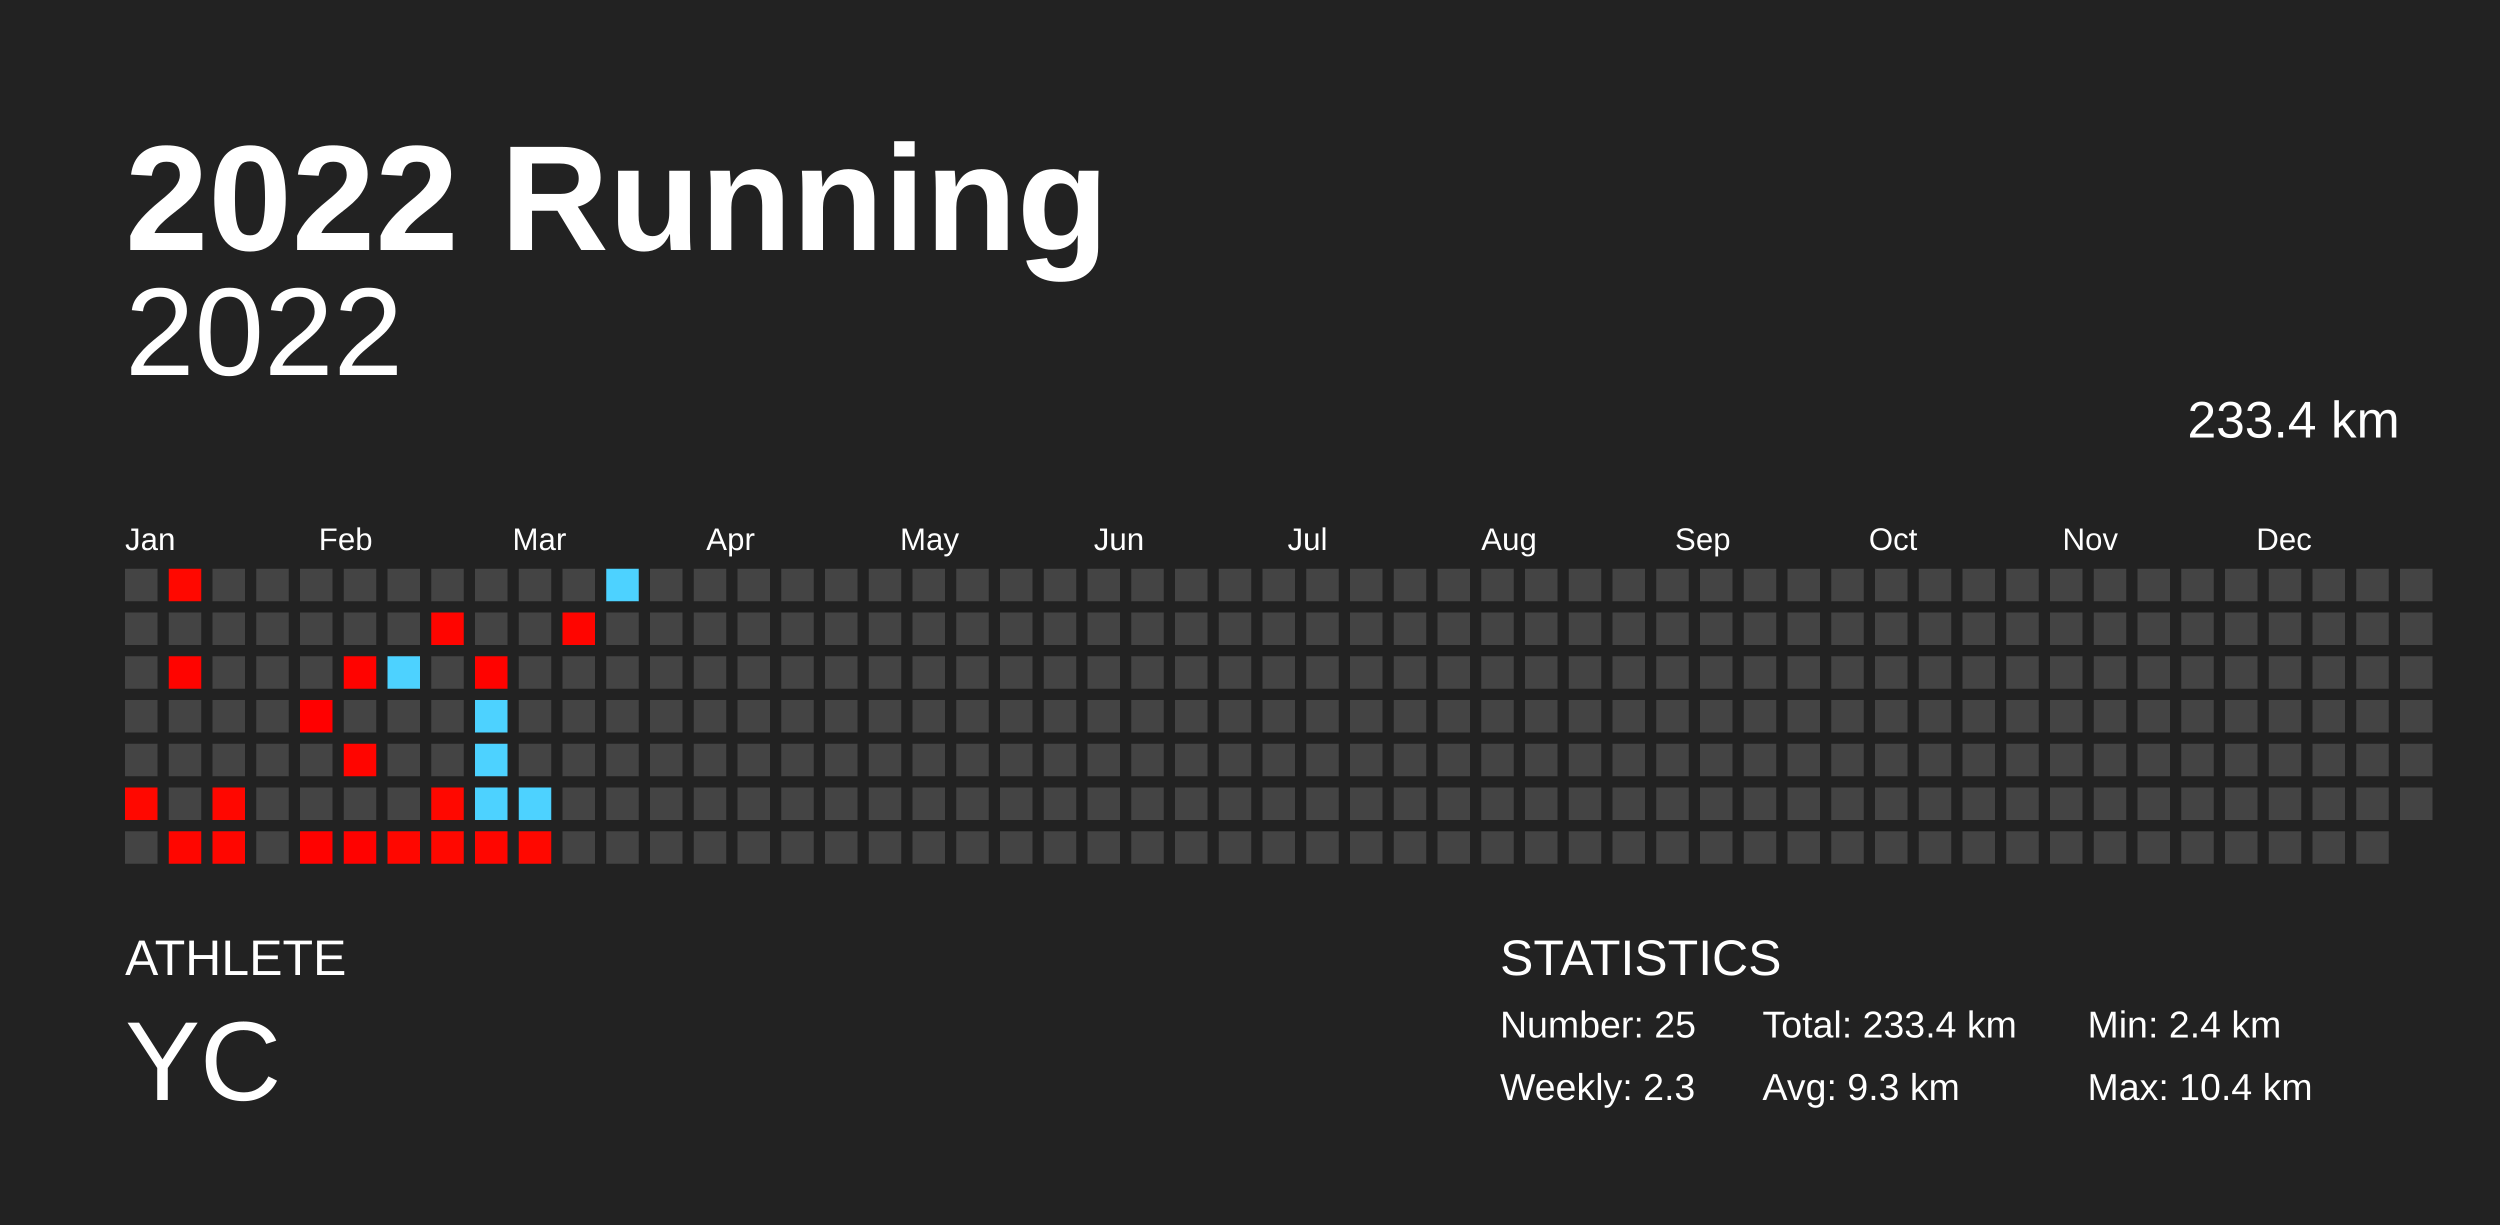
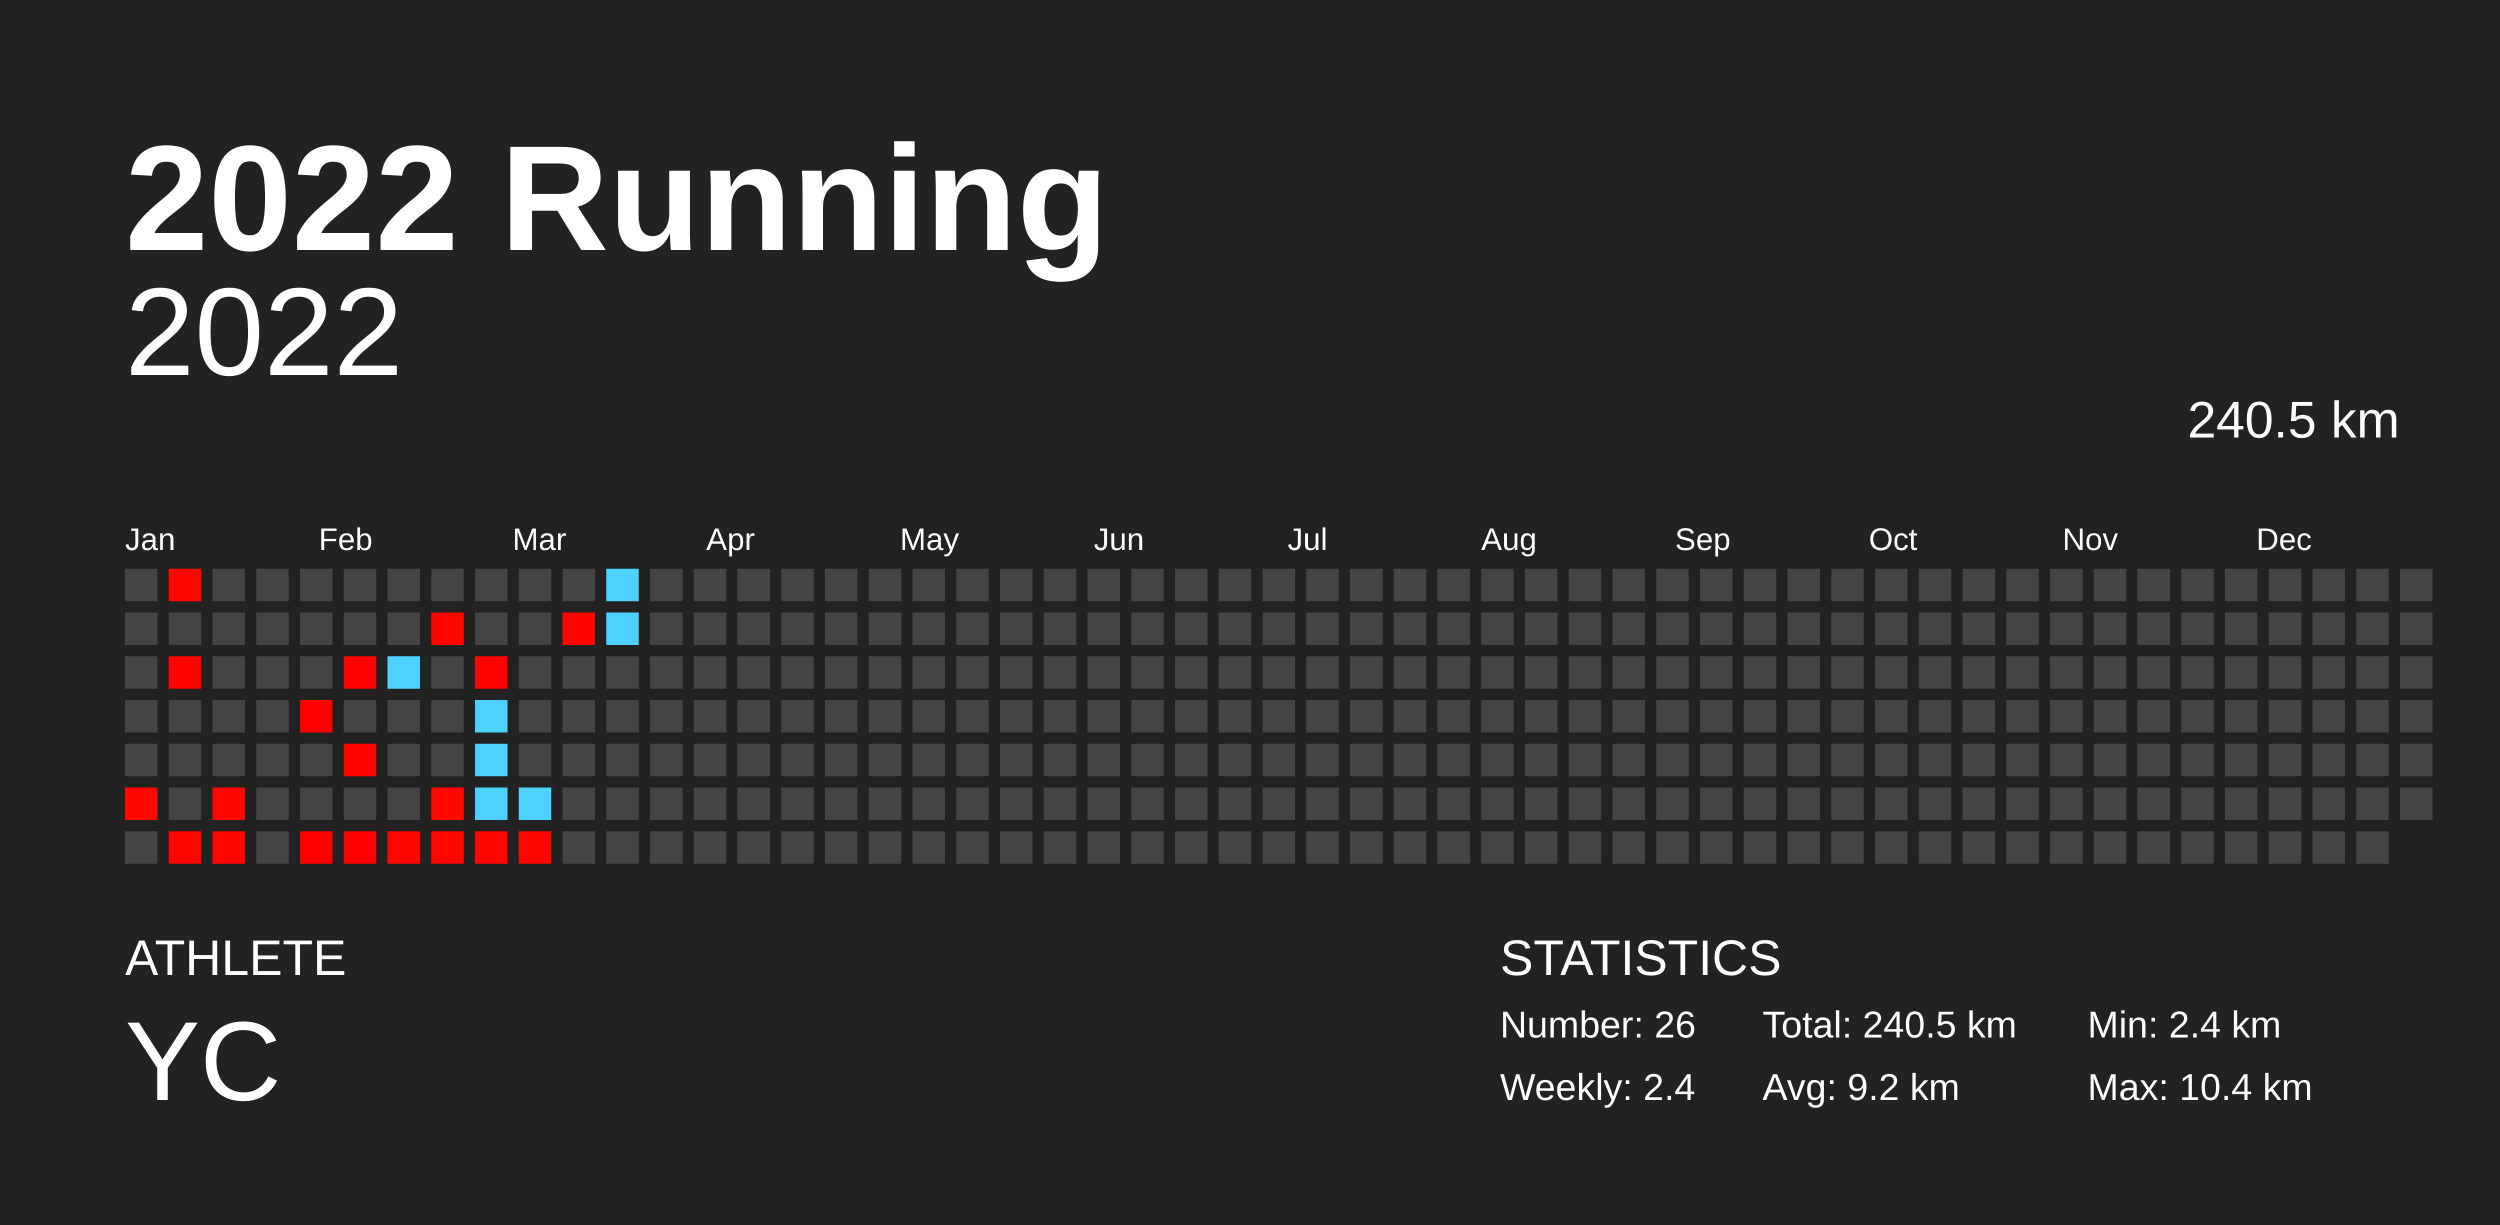
<svg xmlns="http://www.w3.org/2000/svg" baseProfile="full" height="98mm" version="1.1" viewBox="0,0,200,98" width="200mm">
  <defs />
  <rect fill="#222222" height="98" width="200" x="0" y="0" />
  <text fill="#FFFFFF" style="font-size:12px; font-family:Arial; font-weight:bold;" x="10" y="20">2022 Running</text>
  <text fill="#FFFFFF" style="font-size:4px; font-family:Arial" x="10" y="78">ATHLETE</text>
  <text fill="#FFFFFF" style="font-size:9px; font-family:Arial" x="10" y="88">YC</text>
  <text fill="#FFFFFF" style="font-size:4px; font-family:Arial" x="120" y="78">STATISTICS</text>
-   <text fill="#FFFFFF" style="font-size:3px; font-family:Arial" x="120" y="83">Number: 25</text>
-   <text fill="#FFFFFF" style="font-size:3px; font-family:Arial" x="120" y="88">Weekly: 2.3</text>
-   <text fill="#FFFFFF" style="font-size:3px; font-family:Arial" x="141" y="83">Total: 233.4 km</text>
-   <text fill="#FFFFFF" style="font-size:3px; font-family:Arial" x="141" y="88">Avg: 9.3 km</text>
+   <text fill="#FFFFFF" style="font-size:3px; font-family:Arial" x="120" y="83">Number: 26</text>
+   <text fill="#FFFFFF" style="font-size:3px; font-family:Arial" x="120" y="88">Weekly: 2.4</text>
+   <text fill="#FFFFFF" style="font-size:3px; font-family:Arial" x="141" y="83">Total: 240.5 km</text>
+   <text fill="#FFFFFF" style="font-size:3px; font-family:Arial" x="141" y="88">Avg: 9.2 km</text>
  <text fill="#FFFFFF" style="font-size:3px; font-family:Arial" x="167" y="83">Min: 2.4 km</text>
  <text fill="#FFFFFF" style="font-size:3px; font-family:Arial" x="167" y="88">Max: 10.4 km</text>
  <text alignment-baseline="hanging" fill="#FFFFFF" style="font-size:10.0px; font-family:Arial;" x="10" y="30">2022</text>
-   <text alignment-baseline="hanging" fill="#FFFFFF" style="font-size:4.125px; font-family:Arial;" x="175" y="35">233.4 km</text>
+   <text alignment-baseline="hanging" fill="#FFFFFF" style="font-size:4.125px; font-family:Arial;" x="175" y="35">240.5 km</text>
  <text fill="#FFFFFF" style="font-size:2.5px; font-family:Arial" x="10.0" y="44">Jan</text>
  <text fill="#FFFFFF" style="font-size:2.5px; font-family:Arial" x="25.5" y="44">Feb</text>
  <text fill="#FFFFFF" style="font-size:2.5px; font-family:Arial" x="41.0" y="44">Mar</text>
  <text fill="#FFFFFF" style="font-size:2.5px; font-family:Arial" x="56.5" y="44">Apr</text>
  <text fill="#FFFFFF" style="font-size:2.5px; font-family:Arial" x="72.0" y="44">May</text>
  <text fill="#FFFFFF" style="font-size:2.5px; font-family:Arial" x="87.5" y="44">Jun</text>
  <text fill="#FFFFFF" style="font-size:2.5px; font-family:Arial" x="103.0" y="44">Jul</text>
  <text fill="#FFFFFF" style="font-size:2.5px; font-family:Arial" x="118.5" y="44">Aug</text>
  <text fill="#FFFFFF" style="font-size:2.5px; font-family:Arial" x="134.0" y="44">Sep</text>
  <text fill="#FFFFFF" style="font-size:2.5px; font-family:Arial" x="149.5" y="44">Oct</text>
  <text fill="#FFFFFF" style="font-size:2.5px; font-family:Arial" x="165.0" y="44">Nov</text>
  <text fill="#FFFFFF" style="font-size:2.5px; font-family:Arial" x="180.5" y="44">Dec</text>
  <rect fill="#444444" height="2.6" width="2.6" x="10.0" y="45.5" />
  <rect fill="#444444" height="2.6" width="2.6" x="10.0" y="49.0" />
  <rect fill="#444444" height="2.6" width="2.6" x="10.0" y="52.5" />
  <rect fill="#444444" height="2.6" width="2.6" x="10.0" y="56.0" />
  <rect fill="#444444" height="2.6" width="2.6" x="10.0" y="59.5" />
  <rect fill="#ff0800" height="2.6" width="2.6" x="10.0" y="63.0" />
  <rect fill="#444444" height="2.6" width="2.6" x="10.0" y="66.5" />
  <rect fill="#ff0800" height="2.6" width="2.6" x="13.5" y="45.5" />
  <rect fill="#444444" height="2.6" width="2.6" x="13.5" y="49.0" />
  <rect fill="#ff0400" height="2.6" width="2.6" x="13.5" y="52.5" />
  <rect fill="#444444" height="2.6" width="2.6" x="13.5" y="56.0" />
  <rect fill="#444444" height="2.6" width="2.6" x="13.5" y="59.5" />
  <rect fill="#444444" height="2.6" width="2.6" x="13.5" y="63.0" />
  <rect fill="#ff0600" height="2.6" width="2.6" x="13.5" y="66.5" />
  <rect fill="#444444" height="2.6" width="2.6" x="17.0" y="45.5" />
  <rect fill="#444444" height="2.6" width="2.6" x="17.0" y="49.0" />
  <rect fill="#444444" height="2.6" width="2.6" x="17.0" y="52.5" />
  <rect fill="#444444" height="2.6" width="2.6" x="17.0" y="56.0" />
  <rect fill="#444444" height="2.6" width="2.6" x="17.0" y="59.5" />
  <rect fill="#ff0700" height="2.6" width="2.6" x="17.0" y="63.0" />
  <rect fill="#ff0600" height="2.6" width="2.6" x="17.0" y="66.5" />
  <rect fill="#444444" height="2.6" width="2.6" x="20.5" y="45.5" />
  <rect fill="#444444" height="2.6" width="2.6" x="20.5" y="49.0" />
  <rect fill="#444444" height="2.6" width="2.6" x="20.5" y="52.5" />
  <rect fill="#444444" height="2.6" width="2.6" x="20.5" y="56.0" />
  <rect fill="#444444" height="2.6" width="2.6" x="20.5" y="59.5" />
  <rect fill="#444444" height="2.6" width="2.6" x="20.5" y="63.0" />
  <rect fill="#444444" height="2.6" width="2.6" x="20.5" y="66.5" />
  <rect fill="#444444" height="2.6" width="2.6" x="24.0" y="45.5" />
  <rect fill="#444444" height="2.6" width="2.6" x="24.0" y="49.0" />
  <rect fill="#444444" height="2.6" width="2.6" x="24.0" y="52.5" />
  <rect fill="#ff0000" height="2.6" width="2.6" x="24.0" y="56.0" />
  <rect fill="#444444" height="2.6" width="2.6" x="24.0" y="59.5" />
  <rect fill="#444444" height="2.6" width="2.6" x="24.0" y="63.0" />
  <rect fill="#ff0200" height="2.6" width="2.6" x="24.0" y="66.5" />
  <rect fill="#444444" height="2.6" width="2.6" x="27.5" y="45.5" />
  <rect fill="#444444" height="2.6" width="2.6" x="27.5" y="49.0" />
  <rect fill="#ff0300" height="2.6" width="2.6" x="27.5" y="52.5" />
  <rect fill="#444444" height="2.6" width="2.6" x="27.5" y="56.0" />
  <rect fill="#ff0500" height="2.6" width="2.6" x="27.5" y="59.5" />
  <rect fill="#444444" height="2.6" width="2.6" x="27.5" y="63.0" />
  <rect fill="#ff0200" height="2.6" width="2.6" x="27.5" y="66.5" />
  <rect fill="#444444" height="2.6" width="2.6" x="31.0" y="45.5" />
  <rect fill="#444444" height="2.6" width="2.6" x="31.0" y="49.0" />
  <rect fill="#4dd2ff" height="2.6" width="2.6" x="31.0" y="52.5" />
  <rect fill="#444444" height="2.6" width="2.6" x="31.0" y="56.0" />
  <rect fill="#444444" height="2.6" width="2.6" x="31.0" y="59.5" />
  <rect fill="#444444" height="2.6" width="2.6" x="31.0" y="63.0" />
  <rect fill="#ff0700" height="2.6" width="2.6" x="31.0" y="66.5" />
  <rect fill="#444444" height="2.6" width="2.6" x="34.5" y="45.5" />
  <rect fill="#ff0500" height="2.6" width="2.6" x="34.5" y="49.0" />
  <rect fill="#444444" height="2.6" width="2.6" x="34.5" y="52.5" />
  <rect fill="#444444" height="2.6" width="2.6" x="34.5" y="56.0" />
  <rect fill="#444444" height="2.6" width="2.6" x="34.5" y="59.5" />
  <rect fill="#ff0800" height="2.6" width="2.6" x="34.5" y="63.0" />
  <rect fill="#ff0800" height="2.6" width="2.6" x="34.5" y="66.5" />
  <rect fill="#444444" height="2.6" width="2.6" x="38.0" y="45.5" />
  <rect fill="#444444" height="2.6" width="2.6" x="38.0" y="49.0" />
  <rect fill="#ff0300" height="2.6" width="2.6" x="38.0" y="52.5" />
  <rect fill="#4dd2ff" height="2.6" width="2.6" x="38.0" y="56.0" />
  <rect fill="#4dd2ff" height="2.6" width="2.6" x="38.0" y="59.5" />
  <rect fill="#4dd2ff" height="2.6" width="2.6" x="38.0" y="63.0" />
  <rect fill="#ff0600" height="2.6" width="2.6" x="38.0" y="66.5" />
  <rect fill="#444444" height="2.6" width="2.6" x="41.5" y="45.5" />
  <rect fill="#444444" height="2.6" width="2.6" x="41.5" y="49.0" />
  <rect fill="#444444" height="2.6" width="2.6" x="41.5" y="52.5" />
  <rect fill="#444444" height="2.6" width="2.6" x="41.5" y="56.0" />
  <rect fill="#444444" height="2.6" width="2.6" x="41.5" y="59.5" />
  <rect fill="#4dd2ff" height="2.6" width="2.6" x="41.5" y="63.0" />
  <rect fill="#ff0800" height="2.6" width="2.6" x="41.5" y="66.5" />
  <rect fill="#444444" height="2.6" width="2.6" x="45.0" y="45.5" />
  <rect fill="#ff0500" height="2.6" width="2.6" x="45.0" y="49.0" />
  <rect fill="#444444" height="2.6" width="2.6" x="45.0" y="52.5" />
  <rect fill="#444444" height="2.6" width="2.6" x="45.0" y="56.0" />
  <rect fill="#444444" height="2.6" width="2.6" x="45.0" y="59.5" />
  <rect fill="#444444" height="2.6" width="2.6" x="45.0" y="63.0" />
  <rect fill="#444444" height="2.6" width="2.6" x="45.0" y="66.5" />
  <rect fill="#4dd2ff" height="2.6" width="2.6" x="48.5" y="45.5" />
-   <rect fill="#444444" height="2.6" width="2.6" x="48.5" y="49.0" />
+   <rect fill="#4dd2ff" height="2.6" width="2.6" x="48.5" y="49.0" />
  <rect fill="#444444" height="2.6" width="2.6" x="48.5" y="52.5" />
  <rect fill="#444444" height="2.6" width="2.6" x="48.5" y="56.0" />
  <rect fill="#444444" height="2.6" width="2.6" x="48.5" y="59.5" />
  <rect fill="#444444" height="2.6" width="2.6" x="48.5" y="63.0" />
  <rect fill="#444444" height="2.6" width="2.6" x="48.5" y="66.5" />
  <rect fill="#444444" height="2.6" width="2.6" x="52.0" y="45.5" />
  <rect fill="#444444" height="2.6" width="2.6" x="52.0" y="49.0" />
  <rect fill="#444444" height="2.6" width="2.6" x="52.0" y="52.5" />
  <rect fill="#444444" height="2.6" width="2.6" x="52.0" y="56.0" />
  <rect fill="#444444" height="2.6" width="2.6" x="52.0" y="59.5" />
  <rect fill="#444444" height="2.6" width="2.6" x="52.0" y="63.0" />
  <rect fill="#444444" height="2.6" width="2.6" x="52.0" y="66.5" />
  <rect fill="#444444" height="2.6" width="2.6" x="55.5" y="45.5" />
  <rect fill="#444444" height="2.6" width="2.6" x="55.5" y="49.0" />
  <rect fill="#444444" height="2.6" width="2.6" x="55.5" y="52.5" />
  <rect fill="#444444" height="2.6" width="2.6" x="55.5" y="56.0" />
  <rect fill="#444444" height="2.6" width="2.6" x="55.5" y="59.5" />
  <rect fill="#444444" height="2.6" width="2.6" x="55.5" y="63.0" />
  <rect fill="#444444" height="2.6" width="2.6" x="55.5" y="66.5" />
  <rect fill="#444444" height="2.6" width="2.6" x="59.0" y="45.5" />
  <rect fill="#444444" height="2.6" width="2.6" x="59.0" y="49.0" />
  <rect fill="#444444" height="2.6" width="2.6" x="59.0" y="52.5" />
  <rect fill="#444444" height="2.6" width="2.6" x="59.0" y="56.0" />
  <rect fill="#444444" height="2.6" width="2.6" x="59.0" y="59.5" />
  <rect fill="#444444" height="2.6" width="2.6" x="59.0" y="63.0" />
  <rect fill="#444444" height="2.6" width="2.6" x="59.0" y="66.5" />
  <rect fill="#444444" height="2.6" width="2.6" x="62.5" y="45.5" />
  <rect fill="#444444" height="2.6" width="2.6" x="62.5" y="49.0" />
  <rect fill="#444444" height="2.6" width="2.6" x="62.5" y="52.5" />
  <rect fill="#444444" height="2.6" width="2.6" x="62.5" y="56.0" />
  <rect fill="#444444" height="2.6" width="2.6" x="62.5" y="59.5" />
  <rect fill="#444444" height="2.6" width="2.6" x="62.5" y="63.0" />
  <rect fill="#444444" height="2.6" width="2.6" x="62.5" y="66.5" />
  <rect fill="#444444" height="2.6" width="2.6" x="66.0" y="45.5" />
  <rect fill="#444444" height="2.6" width="2.6" x="66.0" y="49.0" />
  <rect fill="#444444" height="2.6" width="2.6" x="66.0" y="52.5" />
  <rect fill="#444444" height="2.6" width="2.6" x="66.0" y="56.0" />
  <rect fill="#444444" height="2.6" width="2.6" x="66.0" y="59.5" />
  <rect fill="#444444" height="2.6" width="2.6" x="66.0" y="63.0" />
  <rect fill="#444444" height="2.6" width="2.6" x="66.0" y="66.5" />
  <rect fill="#444444" height="2.6" width="2.6" x="69.5" y="45.5" />
  <rect fill="#444444" height="2.6" width="2.6" x="69.5" y="49.0" />
  <rect fill="#444444" height="2.6" width="2.6" x="69.5" y="52.5" />
  <rect fill="#444444" height="2.6" width="2.6" x="69.5" y="56.0" />
  <rect fill="#444444" height="2.6" width="2.6" x="69.5" y="59.5" />
  <rect fill="#444444" height="2.6" width="2.6" x="69.5" y="63.0" />
  <rect fill="#444444" height="2.6" width="2.6" x="69.5" y="66.5" />
  <rect fill="#444444" height="2.6" width="2.6" x="73.0" y="45.5" />
  <rect fill="#444444" height="2.6" width="2.6" x="73.0" y="49.0" />
  <rect fill="#444444" height="2.6" width="2.6" x="73.0" y="52.5" />
  <rect fill="#444444" height="2.6" width="2.6" x="73.0" y="56.0" />
  <rect fill="#444444" height="2.6" width="2.6" x="73.0" y="59.5" />
  <rect fill="#444444" height="2.6" width="2.6" x="73.0" y="63.0" />
  <rect fill="#444444" height="2.6" width="2.6" x="73.0" y="66.5" />
  <rect fill="#444444" height="2.6" width="2.6" x="76.5" y="45.5" />
  <rect fill="#444444" height="2.6" width="2.6" x="76.5" y="49.0" />
  <rect fill="#444444" height="2.6" width="2.6" x="76.5" y="52.5" />
  <rect fill="#444444" height="2.6" width="2.6" x="76.5" y="56.0" />
  <rect fill="#444444" height="2.6" width="2.6" x="76.5" y="59.5" />
  <rect fill="#444444" height="2.6" width="2.6" x="76.5" y="63.0" />
  <rect fill="#444444" height="2.6" width="2.6" x="76.5" y="66.5" />
  <rect fill="#444444" height="2.6" width="2.6" x="80.0" y="45.5" />
  <rect fill="#444444" height="2.6" width="2.6" x="80.0" y="49.0" />
  <rect fill="#444444" height="2.6" width="2.6" x="80.0" y="52.5" />
  <rect fill="#444444" height="2.6" width="2.6" x="80.0" y="56.0" />
  <rect fill="#444444" height="2.6" width="2.6" x="80.0" y="59.5" />
  <rect fill="#444444" height="2.6" width="2.6" x="80.0" y="63.0" />
  <rect fill="#444444" height="2.6" width="2.6" x="80.0" y="66.5" />
  <rect fill="#444444" height="2.6" width="2.6" x="83.5" y="45.5" />
  <rect fill="#444444" height="2.6" width="2.6" x="83.5" y="49.0" />
  <rect fill="#444444" height="2.6" width="2.6" x="83.5" y="52.5" />
  <rect fill="#444444" height="2.6" width="2.6" x="83.5" y="56.0" />
  <rect fill="#444444" height="2.6" width="2.6" x="83.5" y="59.5" />
  <rect fill="#444444" height="2.6" width="2.6" x="83.5" y="63.0" />
  <rect fill="#444444" height="2.6" width="2.6" x="83.5" y="66.5" />
  <rect fill="#444444" height="2.6" width="2.6" x="87.0" y="45.5" />
  <rect fill="#444444" height="2.6" width="2.6" x="87.0" y="49.0" />
  <rect fill="#444444" height="2.6" width="2.6" x="87.0" y="52.5" />
  <rect fill="#444444" height="2.6" width="2.6" x="87.0" y="56.0" />
  <rect fill="#444444" height="2.6" width="2.6" x="87.0" y="59.5" />
  <rect fill="#444444" height="2.6" width="2.6" x="87.0" y="63.0" />
  <rect fill="#444444" height="2.6" width="2.6" x="87.0" y="66.5" />
  <rect fill="#444444" height="2.6" width="2.6" x="90.5" y="45.5" />
  <rect fill="#444444" height="2.6" width="2.6" x="90.5" y="49.0" />
  <rect fill="#444444" height="2.6" width="2.6" x="90.5" y="52.5" />
  <rect fill="#444444" height="2.6" width="2.6" x="90.5" y="56.0" />
  <rect fill="#444444" height="2.6" width="2.6" x="90.5" y="59.5" />
  <rect fill="#444444" height="2.6" width="2.6" x="90.5" y="63.0" />
  <rect fill="#444444" height="2.6" width="2.6" x="90.5" y="66.5" />
  <rect fill="#444444" height="2.6" width="2.6" x="94.0" y="45.5" />
  <rect fill="#444444" height="2.6" width="2.6" x="94.0" y="49.0" />
  <rect fill="#444444" height="2.6" width="2.6" x="94.0" y="52.5" />
  <rect fill="#444444" height="2.6" width="2.6" x="94.0" y="56.0" />
  <rect fill="#444444" height="2.6" width="2.6" x="94.0" y="59.5" />
  <rect fill="#444444" height="2.6" width="2.6" x="94.0" y="63.0" />
  <rect fill="#444444" height="2.6" width="2.6" x="94.0" y="66.5" />
  <rect fill="#444444" height="2.6" width="2.6" x="97.5" y="45.5" />
  <rect fill="#444444" height="2.6" width="2.6" x="97.5" y="49.0" />
  <rect fill="#444444" height="2.6" width="2.6" x="97.5" y="52.5" />
  <rect fill="#444444" height="2.6" width="2.6" x="97.5" y="56.0" />
  <rect fill="#444444" height="2.6" width="2.6" x="97.5" y="59.5" />
  <rect fill="#444444" height="2.6" width="2.6" x="97.5" y="63.0" />
  <rect fill="#444444" height="2.6" width="2.6" x="97.5" y="66.5" />
  <rect fill="#444444" height="2.6" width="2.6" x="101.0" y="45.5" />
  <rect fill="#444444" height="2.6" width="2.6" x="101.0" y="49.0" />
  <rect fill="#444444" height="2.6" width="2.6" x="101.0" y="52.5" />
  <rect fill="#444444" height="2.6" width="2.6" x="101.0" y="56.0" />
  <rect fill="#444444" height="2.6" width="2.6" x="101.0" y="59.5" />
  <rect fill="#444444" height="2.6" width="2.6" x="101.0" y="63.0" />
  <rect fill="#444444" height="2.6" width="2.6" x="101.0" y="66.5" />
  <rect fill="#444444" height="2.6" width="2.6" x="104.5" y="45.5" />
  <rect fill="#444444" height="2.6" width="2.6" x="104.5" y="49.0" />
  <rect fill="#444444" height="2.6" width="2.6" x="104.5" y="52.5" />
  <rect fill="#444444" height="2.6" width="2.6" x="104.5" y="56.0" />
  <rect fill="#444444" height="2.6" width="2.6" x="104.5" y="59.5" />
  <rect fill="#444444" height="2.6" width="2.6" x="104.5" y="63.0" />
  <rect fill="#444444" height="2.6" width="2.6" x="104.5" y="66.5" />
  <rect fill="#444444" height="2.6" width="2.6" x="108.0" y="45.5" />
  <rect fill="#444444" height="2.6" width="2.6" x="108.0" y="49.0" />
  <rect fill="#444444" height="2.6" width="2.6" x="108.0" y="52.5" />
  <rect fill="#444444" height="2.6" width="2.6" x="108.0" y="56.0" />
  <rect fill="#444444" height="2.6" width="2.6" x="108.0" y="59.5" />
  <rect fill="#444444" height="2.6" width="2.6" x="108.0" y="63.0" />
  <rect fill="#444444" height="2.6" width="2.6" x="108.0" y="66.5" />
  <rect fill="#444444" height="2.6" width="2.6" x="111.5" y="45.5" />
  <rect fill="#444444" height="2.6" width="2.6" x="111.5" y="49.0" />
  <rect fill="#444444" height="2.6" width="2.6" x="111.5" y="52.5" />
  <rect fill="#444444" height="2.6" width="2.6" x="111.5" y="56.0" />
  <rect fill="#444444" height="2.6" width="2.6" x="111.5" y="59.5" />
  <rect fill="#444444" height="2.6" width="2.6" x="111.5" y="63.0" />
  <rect fill="#444444" height="2.6" width="2.6" x="111.5" y="66.5" />
  <rect fill="#444444" height="2.6" width="2.6" x="115.0" y="45.5" />
  <rect fill="#444444" height="2.6" width="2.6" x="115.0" y="49.0" />
  <rect fill="#444444" height="2.6" width="2.6" x="115.0" y="52.5" />
  <rect fill="#444444" height="2.6" width="2.6" x="115.0" y="56.0" />
  <rect fill="#444444" height="2.6" width="2.6" x="115.0" y="59.5" />
  <rect fill="#444444" height="2.6" width="2.6" x="115.0" y="63.0" />
  <rect fill="#444444" height="2.6" width="2.6" x="115.0" y="66.5" />
  <rect fill="#444444" height="2.6" width="2.6" x="118.5" y="45.5" />
  <rect fill="#444444" height="2.6" width="2.6" x="118.5" y="49.0" />
  <rect fill="#444444" height="2.6" width="2.6" x="118.5" y="52.5" />
  <rect fill="#444444" height="2.6" width="2.6" x="118.5" y="56.0" />
  <rect fill="#444444" height="2.6" width="2.6" x="118.5" y="59.5" />
  <rect fill="#444444" height="2.6" width="2.6" x="118.5" y="63.0" />
  <rect fill="#444444" height="2.6" width="2.6" x="118.5" y="66.5" />
  <rect fill="#444444" height="2.6" width="2.6" x="122.0" y="45.5" />
  <rect fill="#444444" height="2.6" width="2.6" x="122.0" y="49.0" />
  <rect fill="#444444" height="2.6" width="2.6" x="122.0" y="52.5" />
  <rect fill="#444444" height="2.6" width="2.6" x="122.0" y="56.0" />
  <rect fill="#444444" height="2.6" width="2.6" x="122.0" y="59.5" />
  <rect fill="#444444" height="2.6" width="2.6" x="122.0" y="63.0" />
  <rect fill="#444444" height="2.6" width="2.6" x="122.0" y="66.5" />
  <rect fill="#444444" height="2.6" width="2.6" x="125.5" y="45.5" />
  <rect fill="#444444" height="2.6" width="2.6" x="125.5" y="49.0" />
  <rect fill="#444444" height="2.6" width="2.6" x="125.5" y="52.5" />
  <rect fill="#444444" height="2.6" width="2.6" x="125.5" y="56.0" />
  <rect fill="#444444" height="2.6" width="2.6" x="125.5" y="59.5" />
  <rect fill="#444444" height="2.6" width="2.6" x="125.5" y="63.0" />
  <rect fill="#444444" height="2.6" width="2.6" x="125.5" y="66.5" />
  <rect fill="#444444" height="2.6" width="2.6" x="129.0" y="45.5" />
  <rect fill="#444444" height="2.6" width="2.6" x="129.0" y="49.0" />
  <rect fill="#444444" height="2.6" width="2.6" x="129.0" y="52.5" />
  <rect fill="#444444" height="2.6" width="2.6" x="129.0" y="56.0" />
  <rect fill="#444444" height="2.6" width="2.6" x="129.0" y="59.5" />
  <rect fill="#444444" height="2.6" width="2.6" x="129.0" y="63.0" />
  <rect fill="#444444" height="2.6" width="2.6" x="129.0" y="66.5" />
  <rect fill="#444444" height="2.6" width="2.6" x="132.5" y="45.5" />
  <rect fill="#444444" height="2.6" width="2.6" x="132.5" y="49.0" />
  <rect fill="#444444" height="2.6" width="2.6" x="132.5" y="52.5" />
  <rect fill="#444444" height="2.6" width="2.6" x="132.5" y="56.0" />
  <rect fill="#444444" height="2.6" width="2.6" x="132.5" y="59.5" />
  <rect fill="#444444" height="2.6" width="2.6" x="132.5" y="63.0" />
  <rect fill="#444444" height="2.6" width="2.6" x="132.5" y="66.5" />
  <rect fill="#444444" height="2.6" width="2.6" x="136.0" y="45.5" />
  <rect fill="#444444" height="2.6" width="2.6" x="136.0" y="49.0" />
  <rect fill="#444444" height="2.6" width="2.6" x="136.0" y="52.5" />
  <rect fill="#444444" height="2.6" width="2.6" x="136.0" y="56.0" />
  <rect fill="#444444" height="2.6" width="2.6" x="136.0" y="59.5" />
  <rect fill="#444444" height="2.6" width="2.6" x="136.0" y="63.0" />
  <rect fill="#444444" height="2.6" width="2.6" x="136.0" y="66.5" />
  <rect fill="#444444" height="2.6" width="2.6" x="139.5" y="45.5" />
  <rect fill="#444444" height="2.6" width="2.6" x="139.5" y="49.0" />
  <rect fill="#444444" height="2.6" width="2.6" x="139.5" y="52.5" />
  <rect fill="#444444" height="2.6" width="2.6" x="139.5" y="56.0" />
  <rect fill="#444444" height="2.6" width="2.6" x="139.5" y="59.5" />
  <rect fill="#444444" height="2.6" width="2.6" x="139.5" y="63.0" />
  <rect fill="#444444" height="2.6" width="2.6" x="139.5" y="66.5" />
  <rect fill="#444444" height="2.6" width="2.6" x="143.0" y="45.5" />
  <rect fill="#444444" height="2.6" width="2.6" x="143.0" y="49.0" />
  <rect fill="#444444" height="2.6" width="2.6" x="143.0" y="52.5" />
  <rect fill="#444444" height="2.6" width="2.6" x="143.0" y="56.0" />
  <rect fill="#444444" height="2.6" width="2.6" x="143.0" y="59.5" />
  <rect fill="#444444" height="2.6" width="2.6" x="143.0" y="63.0" />
  <rect fill="#444444" height="2.6" width="2.6" x="143.0" y="66.5" />
  <rect fill="#444444" height="2.6" width="2.6" x="146.5" y="45.5" />
  <rect fill="#444444" height="2.6" width="2.6" x="146.5" y="49.0" />
  <rect fill="#444444" height="2.6" width="2.6" x="146.5" y="52.5" />
  <rect fill="#444444" height="2.6" width="2.6" x="146.5" y="56.0" />
  <rect fill="#444444" height="2.6" width="2.6" x="146.5" y="59.5" />
  <rect fill="#444444" height="2.6" width="2.6" x="146.5" y="63.0" />
  <rect fill="#444444" height="2.6" width="2.6" x="146.5" y="66.5" />
  <rect fill="#444444" height="2.6" width="2.6" x="150.0" y="45.5" />
  <rect fill="#444444" height="2.6" width="2.6" x="150.0" y="49.0" />
  <rect fill="#444444" height="2.6" width="2.6" x="150.0" y="52.5" />
  <rect fill="#444444" height="2.6" width="2.6" x="150.0" y="56.0" />
  <rect fill="#444444" height="2.6" width="2.6" x="150.0" y="59.5" />
  <rect fill="#444444" height="2.6" width="2.6" x="150.0" y="63.0" />
  <rect fill="#444444" height="2.6" width="2.6" x="150.0" y="66.5" />
  <rect fill="#444444" height="2.6" width="2.6" x="153.5" y="45.5" />
  <rect fill="#444444" height="2.6" width="2.6" x="153.5" y="49.0" />
  <rect fill="#444444" height="2.6" width="2.6" x="153.5" y="52.5" />
  <rect fill="#444444" height="2.6" width="2.6" x="153.5" y="56.0" />
  <rect fill="#444444" height="2.6" width="2.6" x="153.5" y="59.5" />
  <rect fill="#444444" height="2.6" width="2.6" x="153.5" y="63.0" />
  <rect fill="#444444" height="2.6" width="2.6" x="153.5" y="66.5" />
  <rect fill="#444444" height="2.6" width="2.6" x="157.0" y="45.5" />
  <rect fill="#444444" height="2.6" width="2.6" x="157.0" y="49.0" />
  <rect fill="#444444" height="2.6" width="2.6" x="157.0" y="52.5" />
  <rect fill="#444444" height="2.6" width="2.6" x="157.0" y="56.0" />
  <rect fill="#444444" height="2.6" width="2.6" x="157.0" y="59.5" />
  <rect fill="#444444" height="2.6" width="2.6" x="157.0" y="63.0" />
  <rect fill="#444444" height="2.6" width="2.6" x="157.0" y="66.5" />
  <rect fill="#444444" height="2.6" width="2.6" x="160.5" y="45.5" />
  <rect fill="#444444" height="2.6" width="2.6" x="160.5" y="49.0" />
  <rect fill="#444444" height="2.6" width="2.6" x="160.5" y="52.5" />
  <rect fill="#444444" height="2.6" width="2.6" x="160.5" y="56.0" />
  <rect fill="#444444" height="2.6" width="2.6" x="160.5" y="59.5" />
  <rect fill="#444444" height="2.6" width="2.6" x="160.5" y="63.0" />
  <rect fill="#444444" height="2.6" width="2.6" x="160.5" y="66.5" />
  <rect fill="#444444" height="2.6" width="2.6" x="164.0" y="45.5" />
  <rect fill="#444444" height="2.6" width="2.6" x="164.0" y="49.0" />
  <rect fill="#444444" height="2.6" width="2.6" x="164.0" y="52.5" />
  <rect fill="#444444" height="2.6" width="2.6" x="164.0" y="56.0" />
  <rect fill="#444444" height="2.6" width="2.6" x="164.0" y="59.5" />
  <rect fill="#444444" height="2.6" width="2.6" x="164.0" y="63.0" />
  <rect fill="#444444" height="2.6" width="2.6" x="164.0" y="66.5" />
  <rect fill="#444444" height="2.6" width="2.6" x="167.5" y="45.5" />
  <rect fill="#444444" height="2.6" width="2.6" x="167.5" y="49.0" />
  <rect fill="#444444" height="2.6" width="2.6" x="167.5" y="52.5" />
  <rect fill="#444444" height="2.6" width="2.6" x="167.5" y="56.0" />
  <rect fill="#444444" height="2.6" width="2.6" x="167.5" y="59.5" />
  <rect fill="#444444" height="2.6" width="2.6" x="167.5" y="63.0" />
  <rect fill="#444444" height="2.6" width="2.6" x="167.5" y="66.5" />
  <rect fill="#444444" height="2.6" width="2.6" x="171.0" y="45.5" />
  <rect fill="#444444" height="2.6" width="2.6" x="171.0" y="49.0" />
  <rect fill="#444444" height="2.6" width="2.6" x="171.0" y="52.5" />
  <rect fill="#444444" height="2.6" width="2.6" x="171.0" y="56.0" />
  <rect fill="#444444" height="2.6" width="2.6" x="171.0" y="59.5" />
  <rect fill="#444444" height="2.6" width="2.6" x="171.0" y="63.0" />
  <rect fill="#444444" height="2.6" width="2.6" x="171.0" y="66.5" />
  <rect fill="#444444" height="2.6" width="2.6" x="174.5" y="45.5" />
  <rect fill="#444444" height="2.6" width="2.6" x="174.5" y="49.0" />
  <rect fill="#444444" height="2.6" width="2.6" x="174.5" y="52.5" />
  <rect fill="#444444" height="2.6" width="2.6" x="174.5" y="56.0" />
  <rect fill="#444444" height="2.6" width="2.6" x="174.5" y="59.5" />
  <rect fill="#444444" height="2.6" width="2.6" x="174.5" y="63.0" />
  <rect fill="#444444" height="2.6" width="2.6" x="174.5" y="66.5" />
  <rect fill="#444444" height="2.6" width="2.6" x="178.0" y="45.5" />
  <rect fill="#444444" height="2.6" width="2.6" x="178.0" y="49.0" />
  <rect fill="#444444" height="2.6" width="2.6" x="178.0" y="52.5" />
  <rect fill="#444444" height="2.6" width="2.6" x="178.0" y="56.0" />
  <rect fill="#444444" height="2.6" width="2.6" x="178.0" y="59.5" />
  <rect fill="#444444" height="2.6" width="2.6" x="178.0" y="63.0" />
  <rect fill="#444444" height="2.6" width="2.6" x="178.0" y="66.5" />
  <rect fill="#444444" height="2.6" width="2.6" x="181.5" y="45.5" />
  <rect fill="#444444" height="2.6" width="2.6" x="181.5" y="49.0" />
  <rect fill="#444444" height="2.6" width="2.6" x="181.5" y="52.5" />
  <rect fill="#444444" height="2.6" width="2.6" x="181.5" y="56.0" />
  <rect fill="#444444" height="2.6" width="2.6" x="181.5" y="59.5" />
  <rect fill="#444444" height="2.6" width="2.6" x="181.5" y="63.0" />
  <rect fill="#444444" height="2.6" width="2.6" x="181.5" y="66.5" />
  <rect fill="#444444" height="2.6" width="2.6" x="185.0" y="45.5" />
  <rect fill="#444444" height="2.6" width="2.6" x="185.0" y="49.0" />
  <rect fill="#444444" height="2.6" width="2.6" x="185.0" y="52.5" />
  <rect fill="#444444" height="2.6" width="2.6" x="185.0" y="56.0" />
  <rect fill="#444444" height="2.6" width="2.6" x="185.0" y="59.5" />
  <rect fill="#444444" height="2.6" width="2.6" x="185.0" y="63.0" />
  <rect fill="#444444" height="2.6" width="2.6" x="185.0" y="66.5" />
  <rect fill="#444444" height="2.6" width="2.6" x="188.5" y="45.5" />
  <rect fill="#444444" height="2.6" width="2.6" x="188.5" y="49.0" />
  <rect fill="#444444" height="2.6" width="2.6" x="188.5" y="52.5" />
  <rect fill="#444444" height="2.6" width="2.6" x="188.5" y="56.0" />
  <rect fill="#444444" height="2.6" width="2.6" x="188.5" y="59.5" />
  <rect fill="#444444" height="2.6" width="2.6" x="188.5" y="63.0" />
  <rect fill="#444444" height="2.6" width="2.6" x="188.5" y="66.5" />
  <rect fill="#444444" height="2.6" width="2.6" x="192.0" y="45.5" />
  <rect fill="#444444" height="2.6" width="2.6" x="192.0" y="49.0" />
  <rect fill="#444444" height="2.6" width="2.6" x="192.0" y="52.5" />
  <rect fill="#444444" height="2.6" width="2.6" x="192.0" y="56.0" />
  <rect fill="#444444" height="2.6" width="2.6" x="192.0" y="59.5" />
  <rect fill="#444444" height="2.6" width="2.6" x="192.0" y="63.0" />
</svg>
